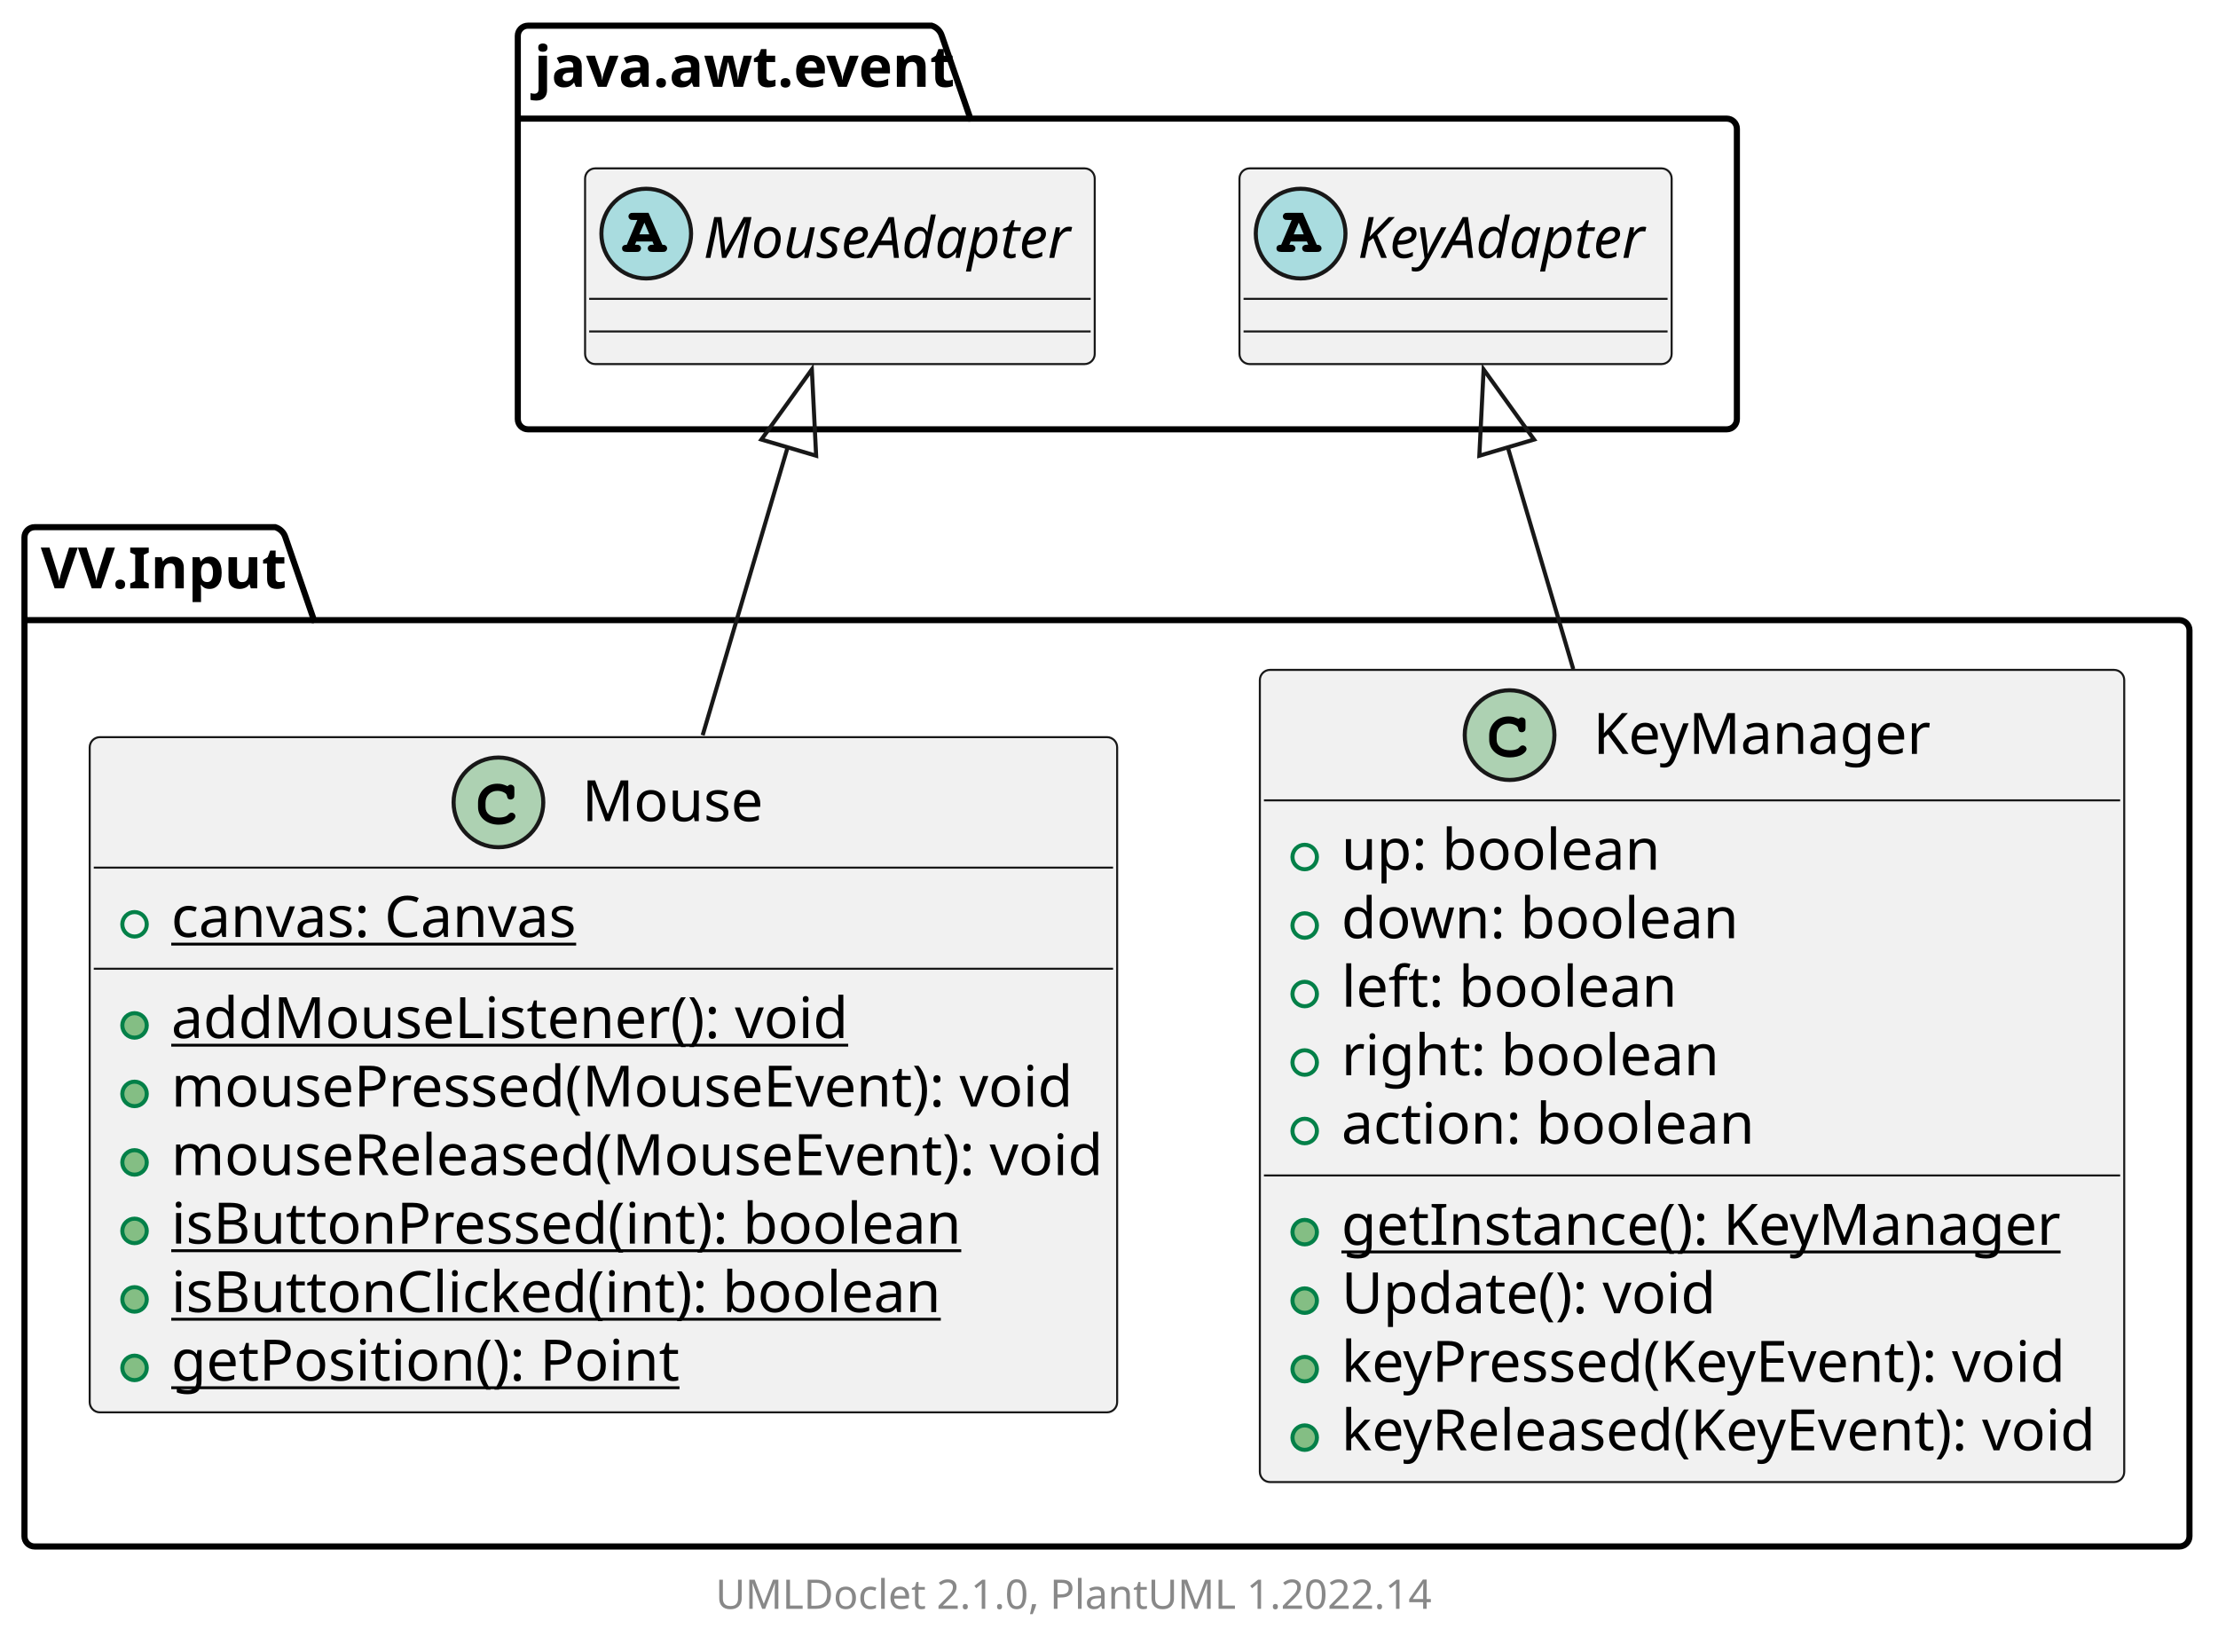
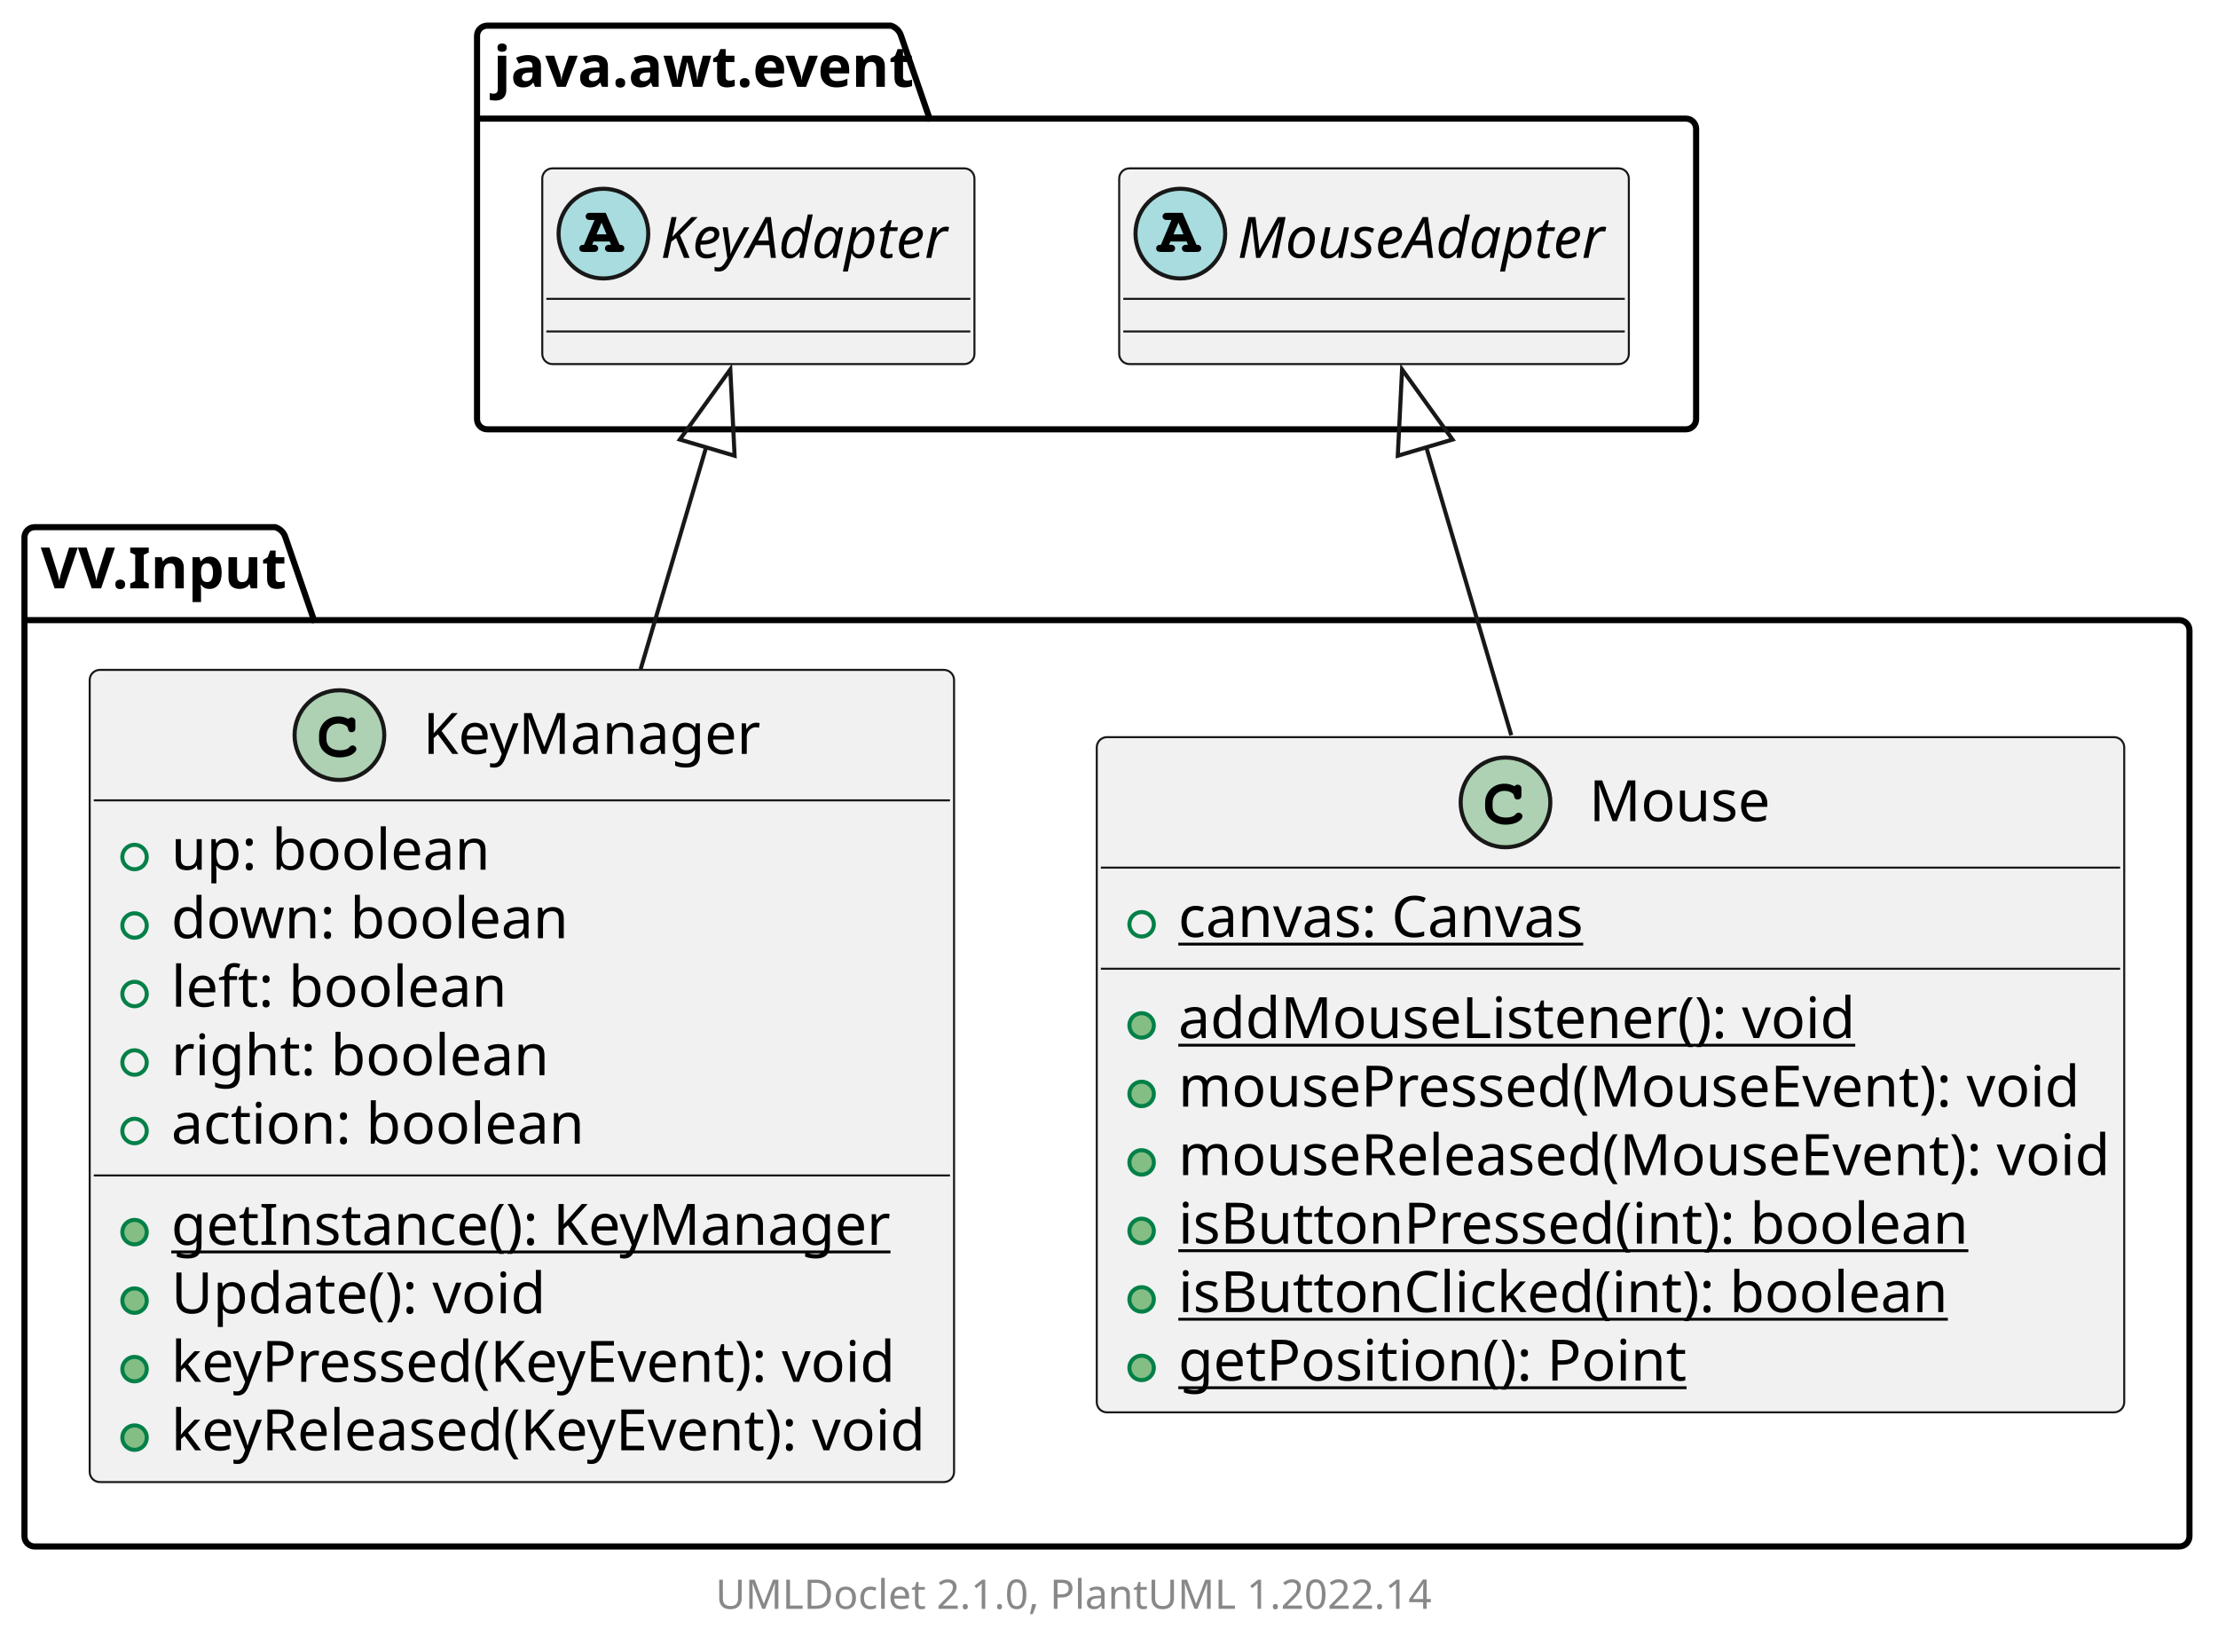
<svg xmlns="http://www.w3.org/2000/svg" xmlns:xlink="http://www.w3.org/1999/xlink" contentStyleType="text/css" height="405px" preserveAspectRatio="none" style="width:544px;height:405px;background:#FFFFFF;" version="1.1" viewBox="0 0 544 405" width="544px" zoomAndPan="magnify">
  <defs />
  <g>
    <g id="cluster_VV.Input">
      <path d="M8.5,129.294 L67.5,129.294 A3.75,3.75 0 0 1 70,131.794 L77,152.094 L534.5,152.094 A2.5,2.5 0 0 1 537,154.594 L537,376.794 A2.5,2.5 0 0 1 534.5,379.294 L8.5,379.294 A2.5,2.5 0 0 1 6,376.794 L6,131.794 A2.5,2.5 0 0 1 8.5,129.294 " fill="none" style="stroke:#000000;stroke-width:1.5;" />
      <line style="stroke:#000000;stroke-width:1.5;" x1="6" x2="77" y1="152.094" y2="152.094" />
      <text fill="#000000" font-family="sans-serif" font-size="14" font-weight="bold" lengthAdjust="spacing" textLength="58" x="10" y="144.3">VV.Input</text>
    </g>
    <g id="cluster_java.awt.event">
-       <path d="M129.5,6.294 L228.5,6.294 A3.75,3.75 0 0 1 231,8.794 L238,29.094 L423.5,29.094 A2.5,2.5 0 0 1 426,31.594 L426,102.794 A2.5,2.5 0 0 1 423.5,105.294 L129.5,105.294 A2.5,2.5 0 0 1 127,102.794 L127,8.794 A2.5,2.5 0 0 1 129.5,6.294 " fill="none" style="stroke:#000000;stroke-width:1.5;" />
-       <line style="stroke:#000000;stroke-width:1.5;" x1="127" x2="238" y1="29.094" y2="29.094" />
-       <text fill="#000000" font-family="sans-serif" font-size="14" font-weight="bold" lengthAdjust="spacing" textLength="98" x="131" y="21.3">java.awt.event</text>
+       <path d="M119.5,6.294 L218.5,6.294 A3.75,3.75 0 0 1 221,8.794 L228,29.094 L413.5,29.094 A2.5,2.5 0 0 1 416,31.594 L416,102.794 A2.5,2.5 0 0 1 413.5,105.294 L119.5,105.294 A2.5,2.5 0 0 1 117,102.794 L117,8.794 A2.5,2.5 0 0 1 119.5,6.294 " fill="none" style="stroke:#000000;stroke-width:1.5;" />
+       <line style="stroke:#000000;stroke-width:1.5;" x1="117" x2="228" y1="29.094" y2="29.094" />
+       <text fill="#000000" font-family="sans-serif" font-size="14" font-weight="bold" lengthAdjust="spacing" textLength="98" x="121" y="21.3">java.awt.event</text>
    </g>
+     <a href="Mouse.html" target="_top" title="Mouse.html" xlink:actuate="onRequest" xlink:href="Mouse.html" xlink:show="new" xlink:title="Mouse.html" xlink:type="simple">
+       <g id="elem_VV.Input.Mouse">
+         <rect codeLine="3" fill="#F1F1F1" height="165.6" id="VV.Input.Mouse" rx="2.5" ry="2.5" style="stroke:#181818;stroke-width:0.5;" width="252" x="269" y="180.794" />
+         <ellipse cx="369.25" cy="196.794" fill="#ADD1B2" rx="11" ry="11" style="stroke:#181818;stroke-width:1.0;" />
+         <path d="M364.25,197.95 C364.25,200.45 366.391,202.263 369.312,202.263 C370.547,202.263 371.719,201.966 372.469,201.45 C373.078,201.028 373.406,200.607 373.406,200.2 C373.406,199.732 372.984,199.325 372.484,199.325 C372.25,199.325 372.031,199.403 371.828,199.607 C371.391,200.044 371.391,200.044 371.219,200.138 C370.766,200.372 370.125,200.513 369.359,200.513 C367.359,200.513 366.078,199.497 366.078,197.919 L366.078,196.872 C366.078,195.169 367.297,193.966 369,193.966 C369.578,193.966 370.156,194.107 370.625,194.357 C371.094,194.622 371.266,194.81 371.328,195.169 C371.453,195.841 371.703,196.091 372.234,196.091 C372.516,196.091 372.797,195.95 372.984,195.732 C373.109,195.56 373.156,195.388 373.156,194.95 L373.156,193.591 C373.156,193.169 373.141,193.028 373.016,192.857 C372.844,192.607 372.562,192.45 372.234,192.45 C371.922,192.45 371.719,192.56 371.5,192.825 C370.328,192.325 369.891,192.216 368.938,192.216 C366.266,192.216 364.25,194.232 364.25,196.857 L364.25,197.95 Z " fill="#000000" />
+         <text fill="#000000" font-family="sans-serif" font-size="14" lengthAdjust="spacing" textLength="43" x="389.75" y="201.4">Mouse</text>
+         <line style="stroke:#181818;stroke-width:0.5;" x1="270" x2="520" y1="212.794" y2="212.794" />
+         <ellipse cx="280" cy="226.694" fill="none" rx="3" ry="3" style="stroke:#038048;stroke-width:1.0;" />
+         <text fill="#000000" font-family="sans-serif" font-size="14" lengthAdjust="spacing" text-decoration="underline" textLength="101" x="289" y="229.8">canvas: Canvas</text>
+         <line style="stroke:#181818;stroke-width:0.5;" x1="270" x2="520" y1="237.594" y2="237.594" />
+         <ellipse cx="280" cy="251.494" fill="#84BE84" rx="3" ry="3" style="stroke:#038048;stroke-width:1.0;" />
+         <text fill="#000000" font-family="sans-serif" font-size="14" lengthAdjust="spacing" text-decoration="underline" textLength="162" x="289" y="254.6">addMouseListener(): void</text>
+         <ellipse cx="280" cy="268.294" fill="#84BE84" rx="3" ry="3" style="stroke:#038048;stroke-width:1.0;" />
+         <text fill="#000000" font-family="sans-serif" font-size="14" lengthAdjust="spacing" textLength="218" x="289" y="271.4">mousePressed(MouseEvent): void</text>
+         <ellipse cx="280" cy="285.094" fill="#84BE84" rx="3" ry="3" style="stroke:#038048;stroke-width:1.0;" />
+         <text fill="#000000" font-family="sans-serif" font-size="14" lengthAdjust="spacing" textLength="226" x="289" y="288.2">mouseReleased(MouseEvent): void</text>
+         <ellipse cx="280" cy="301.894" fill="#84BE84" rx="3" ry="3" style="stroke:#038048;stroke-width:1.0;" />
+         <text fill="#000000" font-family="sans-serif" font-size="14" lengthAdjust="spacing" text-decoration="underline" textLength="187" x="289" y="305">isButtonPressed(int): boolean</text>
+         <ellipse cx="280" cy="318.694" fill="#84BE84" rx="3" ry="3" style="stroke:#038048;stroke-width:1.0;" />
+         <text fill="#000000" font-family="sans-serif" font-size="14" lengthAdjust="spacing" text-decoration="underline" textLength="181" x="289" y="321.8">isButtonClicked(int): boolean</text>
+         <ellipse cx="280" cy="335.493" fill="#84BE84" rx="3" ry="3" style="stroke:#038048;stroke-width:1.0;" />
+         <text fill="#000000" font-family="sans-serif" font-size="14" lengthAdjust="spacing" text-decoration="underline" textLength="120" x="289" y="338.599">getPosition(): Point</text>
+       </g>
+     </a>
    <a href="KeyManager.html" target="_top" title="KeyManager.html" xlink:actuate="onRequest" xlink:href="KeyManager.html" xlink:show="new" xlink:title="KeyManager.html" xlink:type="simple">
      <g id="elem_VV.Input.KeyManager">
-         <rect codeLine="3" fill="#F1F1F1" height="199.199" id="VV.Input.KeyManager" rx="2.5" ry="2.5" style="stroke:#181818;stroke-width:0.5;" width="212" x="309" y="164.294" />
-         <ellipse cx="370.25" cy="180.294" fill="#ADD1B2" rx="11" ry="11" style="stroke:#181818;stroke-width:1.0;" />
-         <path d="M365.25,181.45 C365.25,183.95 367.391,185.763 370.312,185.763 C371.547,185.763 372.719,185.466 373.469,184.95 C374.078,184.528 374.406,184.107 374.406,183.7 C374.406,183.232 373.984,182.825 373.484,182.825 C373.25,182.825 373.031,182.903 372.828,183.107 C372.391,183.544 372.391,183.544 372.219,183.638 C371.766,183.872 371.125,184.013 370.359,184.013 C368.359,184.013 367.078,182.997 367.078,181.419 L367.078,180.372 C367.078,178.669 368.297,177.466 370,177.466 C370.578,177.466 371.156,177.607 371.625,177.857 C372.094,178.122 372.266,178.31 372.328,178.669 C372.453,179.341 372.703,179.591 373.234,179.591 C373.516,179.591 373.797,179.45 373.984,179.232 C374.109,179.06 374.156,178.888 374.156,178.45 L374.156,177.091 C374.156,176.669 374.141,176.528 374.016,176.357 C373.844,176.107 373.562,175.95 373.234,175.95 C372.922,175.95 372.719,176.06 372.5,176.325 C371.328,175.825 370.891,175.716 369.938,175.716 C367.266,175.716 365.25,177.732 365.25,180.357 L365.25,181.45 Z " fill="#000000" />
-         <text fill="#000000" font-family="sans-serif" font-size="14" lengthAdjust="spacing" textLength="81" x="390.75" y="184.9">KeyManager</text>
-         <line style="stroke:#181818;stroke-width:0.5;" x1="310" x2="520" y1="196.294" y2="196.294" />
-         <ellipse cx="320" cy="210.194" fill="none" rx="3" ry="3" style="stroke:#038048;stroke-width:1.0;" />
-         <text fill="#000000" font-family="sans-serif" font-size="14" lengthAdjust="spacing" textLength="75" x="329" y="213.3">up: boolean</text>
-         <ellipse cx="320" cy="226.994" fill="none" rx="3" ry="3" style="stroke:#038048;stroke-width:1.0;" />
-         <text fill="#000000" font-family="sans-serif" font-size="14" lengthAdjust="spacing" textLength="93" x="329" y="230.1">down: boolean</text>
-         <ellipse cx="320" cy="243.794" fill="none" rx="3" ry="3" style="stroke:#038048;stroke-width:1.0;" />
-         <text fill="#000000" font-family="sans-serif" font-size="14" lengthAdjust="spacing" textLength="78" x="329" y="246.9">left: boolean</text>
-         <ellipse cx="320" cy="260.594" fill="none" rx="3" ry="3" style="stroke:#038048;stroke-width:1.0;" />
-         <text fill="#000000" font-family="sans-serif" font-size="14" lengthAdjust="spacing" textLength="87" x="329" y="263.7">right: boolean</text>
-         <ellipse cx="320" cy="277.394" fill="none" rx="3" ry="3" style="stroke:#038048;stroke-width:1.0;" />
-         <text fill="#000000" font-family="sans-serif" font-size="14" lengthAdjust="spacing" textLength="97" x="329" y="280.5">action: boolean</text>
-         <line style="stroke:#181818;stroke-width:0.5;" x1="310" x2="520" y1="288.294" y2="288.294" />
-         <ellipse cx="320" cy="302.194" fill="#84BE84" rx="3" ry="3" style="stroke:#038048;stroke-width:1.0;" />
-         <text fill="#000000" font-family="sans-serif" font-size="14" lengthAdjust="spacing" text-decoration="underline" textLength="173" x="329" y="305.3">getInstance(): KeyManager</text>
-         <ellipse cx="320" cy="318.993" fill="#84BE84" rx="3" ry="3" style="stroke:#038048;stroke-width:1.0;" />
-         <text fill="#000000" font-family="sans-serif" font-size="14" lengthAdjust="spacing" textLength="90" x="329" y="322.099">Update(): void</text>
-         <ellipse cx="320" cy="335.793" fill="#84BE84" rx="3" ry="3" style="stroke:#038048;stroke-width:1.0;" />
-         <text fill="#000000" font-family="sans-serif" font-size="14" lengthAdjust="spacing" textLength="178" x="329" y="338.899">keyPressed(KeyEvent): void</text>
-         <ellipse cx="320" cy="352.593" fill="#84BE84" rx="3" ry="3" style="stroke:#038048;stroke-width:1.0;" />
-         <text fill="#000000" font-family="sans-serif" font-size="14" lengthAdjust="spacing" textLength="186" x="329" y="355.699">keyReleased(KeyEvent): void</text>
+         <rect codeLine="13" fill="#F1F1F1" height="199.199" id="VV.Input.KeyManager" rx="2.5" ry="2.5" style="stroke:#181818;stroke-width:0.5;" width="212" x="22" y="164.294" />
+         <ellipse cx="83.25" cy="180.294" fill="#ADD1B2" rx="11" ry="11" style="stroke:#181818;stroke-width:1.0;" />
+         <path d="M78.25,181.45 C78.25,183.95 80.391,185.763 83.312,185.763 C84.547,185.763 85.719,185.466 86.469,184.95 C87.078,184.528 87.406,184.107 87.406,183.7 C87.406,183.232 86.984,182.825 86.484,182.825 C86.25,182.825 86.031,182.903 85.828,183.107 C85.391,183.544 85.391,183.544 85.219,183.638 C84.766,183.872 84.125,184.013 83.359,184.013 C81.359,184.013 80.078,182.997 80.078,181.419 L80.078,180.372 C80.078,178.669 81.297,177.466 83,177.466 C83.578,177.466 84.156,177.607 84.625,177.857 C85.094,178.122 85.266,178.31 85.328,178.669 C85.453,179.341 85.703,179.591 86.234,179.591 C86.516,179.591 86.797,179.45 86.984,179.232 C87.109,179.06 87.156,178.888 87.156,178.45 L87.156,177.091 C87.156,176.669 87.141,176.528 87.016,176.357 C86.844,176.107 86.562,175.95 86.234,175.95 C85.922,175.95 85.719,176.06 85.5,176.325 C84.328,175.825 83.891,175.716 82.938,175.716 C80.266,175.716 78.25,177.732 78.25,180.357 L78.25,181.45 Z " fill="#000000" />
+         <text fill="#000000" font-family="sans-serif" font-size="14" lengthAdjust="spacing" textLength="81" x="103.75" y="184.9">KeyManager</text>
+         <line style="stroke:#181818;stroke-width:0.5;" x1="23" x2="233" y1="196.294" y2="196.294" />
+         <ellipse cx="33" cy="210.194" fill="none" rx="3" ry="3" style="stroke:#038048;stroke-width:1.0;" />
+         <text fill="#000000" font-family="sans-serif" font-size="14" lengthAdjust="spacing" textLength="75" x="42" y="213.3">up: boolean</text>
+         <ellipse cx="33" cy="226.994" fill="none" rx="3" ry="3" style="stroke:#038048;stroke-width:1.0;" />
+         <text fill="#000000" font-family="sans-serif" font-size="14" lengthAdjust="spacing" textLength="93" x="42" y="230.1">down: boolean</text>
+         <ellipse cx="33" cy="243.794" fill="none" rx="3" ry="3" style="stroke:#038048;stroke-width:1.0;" />
+         <text fill="#000000" font-family="sans-serif" font-size="14" lengthAdjust="spacing" textLength="78" x="42" y="246.9">left: boolean</text>
+         <ellipse cx="33" cy="260.594" fill="none" rx="3" ry="3" style="stroke:#038048;stroke-width:1.0;" />
+         <text fill="#000000" font-family="sans-serif" font-size="14" lengthAdjust="spacing" textLength="87" x="42" y="263.7">right: boolean</text>
+         <ellipse cx="33" cy="277.394" fill="none" rx="3" ry="3" style="stroke:#038048;stroke-width:1.0;" />
+         <text fill="#000000" font-family="sans-serif" font-size="14" lengthAdjust="spacing" textLength="97" x="42" y="280.5">action: boolean</text>
+         <line style="stroke:#181818;stroke-width:0.5;" x1="23" x2="233" y1="288.294" y2="288.294" />
+         <ellipse cx="33" cy="302.194" fill="#84BE84" rx="3" ry="3" style="stroke:#038048;stroke-width:1.0;" />
+         <text fill="#000000" font-family="sans-serif" font-size="14" lengthAdjust="spacing" text-decoration="underline" textLength="173" x="42" y="305.3">getInstance(): KeyManager</text>
+         <ellipse cx="33" cy="318.993" fill="#84BE84" rx="3" ry="3" style="stroke:#038048;stroke-width:1.0;" />
+         <text fill="#000000" font-family="sans-serif" font-size="14" lengthAdjust="spacing" textLength="90" x="42" y="322.099">Update(): void</text>
+         <ellipse cx="33" cy="335.793" fill="#84BE84" rx="3" ry="3" style="stroke:#038048;stroke-width:1.0;" />
+         <text fill="#000000" font-family="sans-serif" font-size="14" lengthAdjust="spacing" textLength="178" x="42" y="338.899">keyPressed(KeyEvent): void</text>
+         <ellipse cx="33" cy="352.593" fill="#84BE84" rx="3" ry="3" style="stroke:#038048;stroke-width:1.0;" />
+         <text fill="#000000" font-family="sans-serif" font-size="14" lengthAdjust="spacing" textLength="186" x="42" y="355.699">keyReleased(KeyEvent): void</text>
      </g>
    </a>
-     <a href="Mouse.html" target="_top" title="Mouse.html" xlink:actuate="onRequest" xlink:href="Mouse.html" xlink:show="new" xlink:title="Mouse.html" xlink:type="simple">
-       <g id="elem_VV.Input.Mouse">
-         <rect codeLine="15" fill="#F1F1F1" height="165.6" id="VV.Input.Mouse" rx="2.5" ry="2.5" style="stroke:#181818;stroke-width:0.5;" width="252" x="22" y="180.794" />
-         <ellipse cx="122.25" cy="196.794" fill="#ADD1B2" rx="11" ry="11" style="stroke:#181818;stroke-width:1.0;" />
-         <path d="M117.25,197.95 C117.25,200.45 119.391,202.263 122.312,202.263 C123.547,202.263 124.719,201.966 125.469,201.45 C126.078,201.028 126.406,200.607 126.406,200.2 C126.406,199.732 125.984,199.325 125.484,199.325 C125.25,199.325 125.031,199.403 124.828,199.607 C124.391,200.044 124.391,200.044 124.219,200.138 C123.766,200.372 123.125,200.513 122.359,200.513 C120.359,200.513 119.078,199.497 119.078,197.919 L119.078,196.872 C119.078,195.169 120.297,193.966 122,193.966 C122.578,193.966 123.156,194.107 123.625,194.357 C124.094,194.622 124.266,194.81 124.328,195.169 C124.453,195.841 124.703,196.091 125.234,196.091 C125.516,196.091 125.797,195.95 125.984,195.732 C126.109,195.56 126.156,195.388 126.156,194.95 L126.156,193.591 C126.156,193.169 126.141,193.028 126.016,192.857 C125.844,192.607 125.562,192.45 125.234,192.45 C124.922,192.45 124.719,192.56 124.5,192.825 C123.328,192.325 122.891,192.216 121.938,192.216 C119.266,192.216 117.25,194.232 117.25,196.857 L117.25,197.95 Z " fill="#000000" />
-         <text fill="#000000" font-family="sans-serif" font-size="14" lengthAdjust="spacing" textLength="43" x="142.75" y="201.4">Mouse</text>
-         <line style="stroke:#181818;stroke-width:0.5;" x1="23" x2="273" y1="212.794" y2="212.794" />
-         <ellipse cx="33" cy="226.694" fill="none" rx="3" ry="3" style="stroke:#038048;stroke-width:1.0;" />
-         <text fill="#000000" font-family="sans-serif" font-size="14" lengthAdjust="spacing" text-decoration="underline" textLength="101" x="42" y="229.8">canvas: Canvas</text>
-         <line style="stroke:#181818;stroke-width:0.5;" x1="23" x2="273" y1="237.594" y2="237.594" />
-         <ellipse cx="33" cy="251.494" fill="#84BE84" rx="3" ry="3" style="stroke:#038048;stroke-width:1.0;" />
-         <text fill="#000000" font-family="sans-serif" font-size="14" lengthAdjust="spacing" text-decoration="underline" textLength="162" x="42" y="254.6">addMouseListener(): void</text>
-         <ellipse cx="33" cy="268.294" fill="#84BE84" rx="3" ry="3" style="stroke:#038048;stroke-width:1.0;" />
-         <text fill="#000000" font-family="sans-serif" font-size="14" lengthAdjust="spacing" textLength="218" x="42" y="271.4">mousePressed(MouseEvent): void</text>
-         <ellipse cx="33" cy="285.094" fill="#84BE84" rx="3" ry="3" style="stroke:#038048;stroke-width:1.0;" />
-         <text fill="#000000" font-family="sans-serif" font-size="14" lengthAdjust="spacing" textLength="226" x="42" y="288.2">mouseReleased(MouseEvent): void</text>
-         <ellipse cx="33" cy="301.894" fill="#84BE84" rx="3" ry="3" style="stroke:#038048;stroke-width:1.0;" />
-         <text fill="#000000" font-family="sans-serif" font-size="14" lengthAdjust="spacing" text-decoration="underline" textLength="187" x="42" y="305">isButtonPressed(int): boolean</text>
-         <ellipse cx="33" cy="318.694" fill="#84BE84" rx="3" ry="3" style="stroke:#038048;stroke-width:1.0;" />
-         <text fill="#000000" font-family="sans-serif" font-size="14" lengthAdjust="spacing" text-decoration="underline" textLength="181" x="42" y="321.8">isButtonClicked(int): boolean</text>
-         <ellipse cx="33" cy="335.493" fill="#84BE84" rx="3" ry="3" style="stroke:#038048;stroke-width:1.0;" />
-         <text fill="#000000" font-family="sans-serif" font-size="14" lengthAdjust="spacing" text-decoration="underline" textLength="120" x="42" y="338.599">getPosition(): Point</text>
-       </g>
-     </a>
+     <g id="elem_java.awt.event.MouseAdapter">
+       <rect codeLine="30" fill="#F1F1F1" height="48" id="java.awt.event.MouseAdapter" rx="2.5" ry="2.5" style="stroke:#181818;stroke-width:0.5;" width="125" x="274.5" y="41.294" />
+       <ellipse cx="289.5" cy="57.294" fill="#A9DCDF" rx="11" ry="11" style="stroke:#181818;stroke-width:1.0;" />
+       <path d="M291.031,59.231 L291.359,60.028 L291.078,60.028 C290.625,60.028 290.5,60.06 290.328,60.169 C290.047,60.31 289.875,60.606 289.875,60.903 C289.875,61.2 290.016,61.45 290.25,61.622 C290.422,61.747 290.656,61.794 291.078,61.794 L293.438,61.794 C293.797,61.794 294.047,61.763 294.188,61.669 C294.453,61.528 294.625,61.216 294.625,60.903 C294.625,60.638 294.484,60.372 294.25,60.2 C294.062,60.075 293.906,60.044 293.453,60.028 L290.062,52.2 L286.344,52.2 C285.891,52.2 285.75,52.216 285.578,52.325 C285.312,52.497 285.141,52.778 285.141,53.075 C285.141,53.356 285.281,53.622 285.531,53.794 C285.703,53.919 285.891,53.95 286.344,53.95 L287.312,53.95 L284.734,60.028 C283.984,60.028 283.578,60.325 283.578,60.903 C283.578,61.513 283.969,61.794 284.766,61.794 L287.031,61.794 C287.391,61.794 287.641,61.763 287.781,61.669 C288.047,61.513 288.219,61.216 288.219,60.903 C288.219,60.638 288.078,60.372 287.844,60.2 C287.656,60.06 287.5,60.028 287.031,60.028 L286.734,60.028 L287.078,59.231 L291.031,59.231 Z M290.266,57.481 L287.812,57.481 L289.047,54.606 L290.266,57.481 Z " fill="#000000" />
+       <text fill="#000000" font-family="sans-serif" font-size="14" font-style="italic" lengthAdjust="spacing" textLength="93" x="303.5" y="63.244">MouseAdapter</text>
+       <line style="stroke:#181818;stroke-width:0.5;" x1="275.5" x2="398.5" y1="73.294" y2="73.294" />
+       <line style="stroke:#181818;stroke-width:0.5;" x1="275.5" x2="398.5" y1="81.294" y2="81.294" />
+     </g>
    <g id="elem_java.awt.event.KeyAdapter">
-       <rect codeLine="30" fill="#F1F1F1" height="48" id="java.awt.event.KeyAdapter" rx="2.5" ry="2.5" style="stroke:#181818;stroke-width:0.5;" width="106" x="304" y="41.294" />
-       <ellipse cx="319" cy="57.294" fill="#A9DCDF" rx="11" ry="11" style="stroke:#181818;stroke-width:1.0;" />
-       <path d="M320.531,59.231 L320.859,60.028 L320.578,60.028 C320.125,60.028 320,60.06 319.828,60.169 C319.547,60.31 319.375,60.606 319.375,60.903 C319.375,61.2 319.516,61.45 319.75,61.622 C319.922,61.747 320.156,61.794 320.578,61.794 L322.938,61.794 C323.297,61.794 323.547,61.763 323.688,61.669 C323.953,61.528 324.125,61.216 324.125,60.903 C324.125,60.638 323.984,60.372 323.75,60.2 C323.562,60.075 323.406,60.044 322.953,60.028 L319.562,52.2 L315.844,52.2 C315.391,52.2 315.25,52.216 315.078,52.325 C314.812,52.497 314.641,52.778 314.641,53.075 C314.641,53.356 314.781,53.622 315.031,53.794 C315.203,53.919 315.391,53.95 315.844,53.95 L316.812,53.95 L314.234,60.028 C313.484,60.028 313.078,60.325 313.078,60.903 C313.078,61.513 313.469,61.794 314.266,61.794 L316.531,61.794 C316.891,61.794 317.141,61.763 317.281,61.669 C317.547,61.513 317.719,61.216 317.719,60.903 C317.719,60.638 317.578,60.372 317.344,60.2 C317.156,60.06 317,60.028 316.531,60.028 L316.234,60.028 L316.578,59.231 L320.531,59.231 Z M319.766,57.481 L317.312,57.481 L318.547,54.606 L319.766,57.481 Z " fill="#000000" />
-       <text fill="#000000" font-family="sans-serif" font-size="14" font-style="italic" lengthAdjust="spacing" textLength="74" x="333" y="63.244">KeyAdapter</text>
-       <line style="stroke:#181818;stroke-width:0.5;" x1="305" x2="409" y1="73.294" y2="73.294" />
-       <line style="stroke:#181818;stroke-width:0.5;" x1="305" x2="409" y1="81.294" y2="81.294" />
+       <rect codeLine="31" fill="#F1F1F1" height="48" id="java.awt.event.KeyAdapter" rx="2.5" ry="2.5" style="stroke:#181818;stroke-width:0.5;" width="106" x="133" y="41.294" />
+       <ellipse cx="148" cy="57.294" fill="#A9DCDF" rx="11" ry="11" style="stroke:#181818;stroke-width:1.0;" />
+       <path d="M149.531,59.231 L149.859,60.028 L149.578,60.028 C149.125,60.028 149,60.06 148.828,60.169 C148.547,60.31 148.375,60.606 148.375,60.903 C148.375,61.2 148.516,61.45 148.75,61.622 C148.922,61.747 149.156,61.794 149.578,61.794 L151.938,61.794 C152.297,61.794 152.547,61.763 152.688,61.669 C152.953,61.528 153.125,61.216 153.125,60.903 C153.125,60.638 152.984,60.372 152.75,60.2 C152.562,60.075 152.406,60.044 151.953,60.028 L148.562,52.2 L144.844,52.2 C144.391,52.2 144.25,52.216 144.078,52.325 C143.812,52.497 143.641,52.778 143.641,53.075 C143.641,53.356 143.781,53.622 144.031,53.794 C144.203,53.919 144.391,53.95 144.844,53.95 L145.812,53.95 L143.234,60.028 C142.484,60.028 142.078,60.325 142.078,60.903 C142.078,61.513 142.469,61.794 143.266,61.794 L145.531,61.794 C145.891,61.794 146.141,61.763 146.281,61.669 C146.547,61.513 146.719,61.216 146.719,60.903 C146.719,60.638 146.578,60.372 146.344,60.2 C146.156,60.06 146,60.028 145.531,60.028 L145.234,60.028 L145.578,59.231 L149.531,59.231 Z M148.766,57.481 L146.312,57.481 L147.547,54.606 L148.766,57.481 Z " fill="#000000" />
+       <text fill="#000000" font-family="sans-serif" font-size="14" font-style="italic" lengthAdjust="spacing" textLength="74" x="162" y="63.244">KeyAdapter</text>
+       <line style="stroke:#181818;stroke-width:0.5;" x1="134" x2="238" y1="73.294" y2="73.294" />
+       <line style="stroke:#181818;stroke-width:0.5;" x1="134" x2="238" y1="81.294" y2="81.294" />
    </g>
-     <g id="elem_java.awt.event.MouseAdapter">
-       <rect codeLine="31" fill="#F1F1F1" height="48" id="java.awt.event.MouseAdapter" rx="2.5" ry="2.5" style="stroke:#181818;stroke-width:0.5;" width="125" x="143.5" y="41.294" />
-       <ellipse cx="158.5" cy="57.294" fill="#A9DCDF" rx="11" ry="11" style="stroke:#181818;stroke-width:1.0;" />
-       <path d="M160.031,59.231 L160.359,60.028 L160.078,60.028 C159.625,60.028 159.5,60.06 159.328,60.169 C159.047,60.31 158.875,60.606 158.875,60.903 C158.875,61.2 159.016,61.45 159.25,61.622 C159.422,61.747 159.656,61.794 160.078,61.794 L162.438,61.794 C162.797,61.794 163.047,61.763 163.188,61.669 C163.453,61.528 163.625,61.216 163.625,60.903 C163.625,60.638 163.484,60.372 163.25,60.2 C163.062,60.075 162.906,60.044 162.453,60.028 L159.062,52.2 L155.344,52.2 C154.891,52.2 154.75,52.216 154.578,52.325 C154.312,52.497 154.141,52.778 154.141,53.075 C154.141,53.356 154.281,53.622 154.531,53.794 C154.703,53.919 154.891,53.95 155.344,53.95 L156.312,53.95 L153.734,60.028 C152.984,60.028 152.578,60.325 152.578,60.903 C152.578,61.513 152.969,61.794 153.766,61.794 L156.031,61.794 C156.391,61.794 156.641,61.763 156.781,61.669 C157.047,61.513 157.219,61.216 157.219,60.903 C157.219,60.638 157.078,60.372 156.844,60.2 C156.656,60.06 156.5,60.028 156.031,60.028 L155.734,60.028 L156.078,59.231 L160.031,59.231 Z M159.266,57.481 L156.812,57.481 L158.047,54.606 L159.266,57.481 Z " fill="#000000" />
-       <text fill="#000000" font-family="sans-serif" font-size="14" font-style="italic" lengthAdjust="spacing" textLength="93" x="172.5" y="63.244">MouseAdapter</text>
-       <line style="stroke:#181818;stroke-width:0.5;" x1="144.5" x2="267.5" y1="73.294" y2="73.294" />
-       <line style="stroke:#181818;stroke-width:0.5;" x1="144.5" x2="267.5" y1="81.294" y2="81.294" />
+     <g id="link_java.awt.event.MouseAdapter_VV.Input.Mouse">
+       <path codeLine="25" d="M349.79,109.614 C355.92,130.404 363.49,156.024 370.66,180.324 " fill="none" id="java.awt.event.MouseAdapter-backto-VV.Input.Mouse" style="stroke:#181818;stroke-width:1.0;" />
+       <polygon fill="none" points="342.83,111.774,343.88,90.604,356.26,107.804,342.83,111.774" style="stroke:#181818;stroke-width:1.0;" />
    </g>
    <g id="link_java.awt.event.KeyAdapter_VV.Input.KeyManager">
-       <path codeLine="25" d="M369.78,109.604 C374.57,125.814 380.22,144.954 385.87,164.114 " fill="none" id="java.awt.event.KeyAdapter-backto-VV.Input.KeyManager" style="stroke:#181818;stroke-width:1.0;" />
-       <polygon fill="none" points="362.83,111.774,363.88,90.604,376.26,107.804,362.83,111.774" style="stroke:#181818;stroke-width:1.0;" />
-     </g>
-     <g id="link_java.awt.event.MouseAdapter_VV.Input.Mouse">
-       <path codeLine="26" d="M193.21,109.614 C187.08,130.404 179.51,156.024 172.34,180.324 " fill="none" id="java.awt.event.MouseAdapter-backto-VV.Input.Mouse" style="stroke:#181818;stroke-width:1.0;" />
-       <polygon fill="none" points="186.74,107.804,199.12,90.604,200.17,111.774,186.74,107.804" style="stroke:#181818;stroke-width:1.0;" />
+       <path codeLine="26" d="M173.22,109.604 C168.43,125.814 162.78,144.954 157.13,164.114 " fill="none" id="java.awt.event.KeyAdapter-backto-VV.Input.KeyManager" style="stroke:#181818;stroke-width:1.0;" />
+       <polygon fill="none" points="166.74,107.804,179.12,90.604,180.17,111.774,166.74,107.804" style="stroke:#181818;stroke-width:1.0;" />
    </g>
    <text fill="#888888" font-family="sans-serif" font-size="10" lengthAdjust="spacing" textLength="179" x="175.5" y="394.584">UMLDoclet 2.1.0, PlantUML 1.2022.14</text>
  </g>
</svg>
